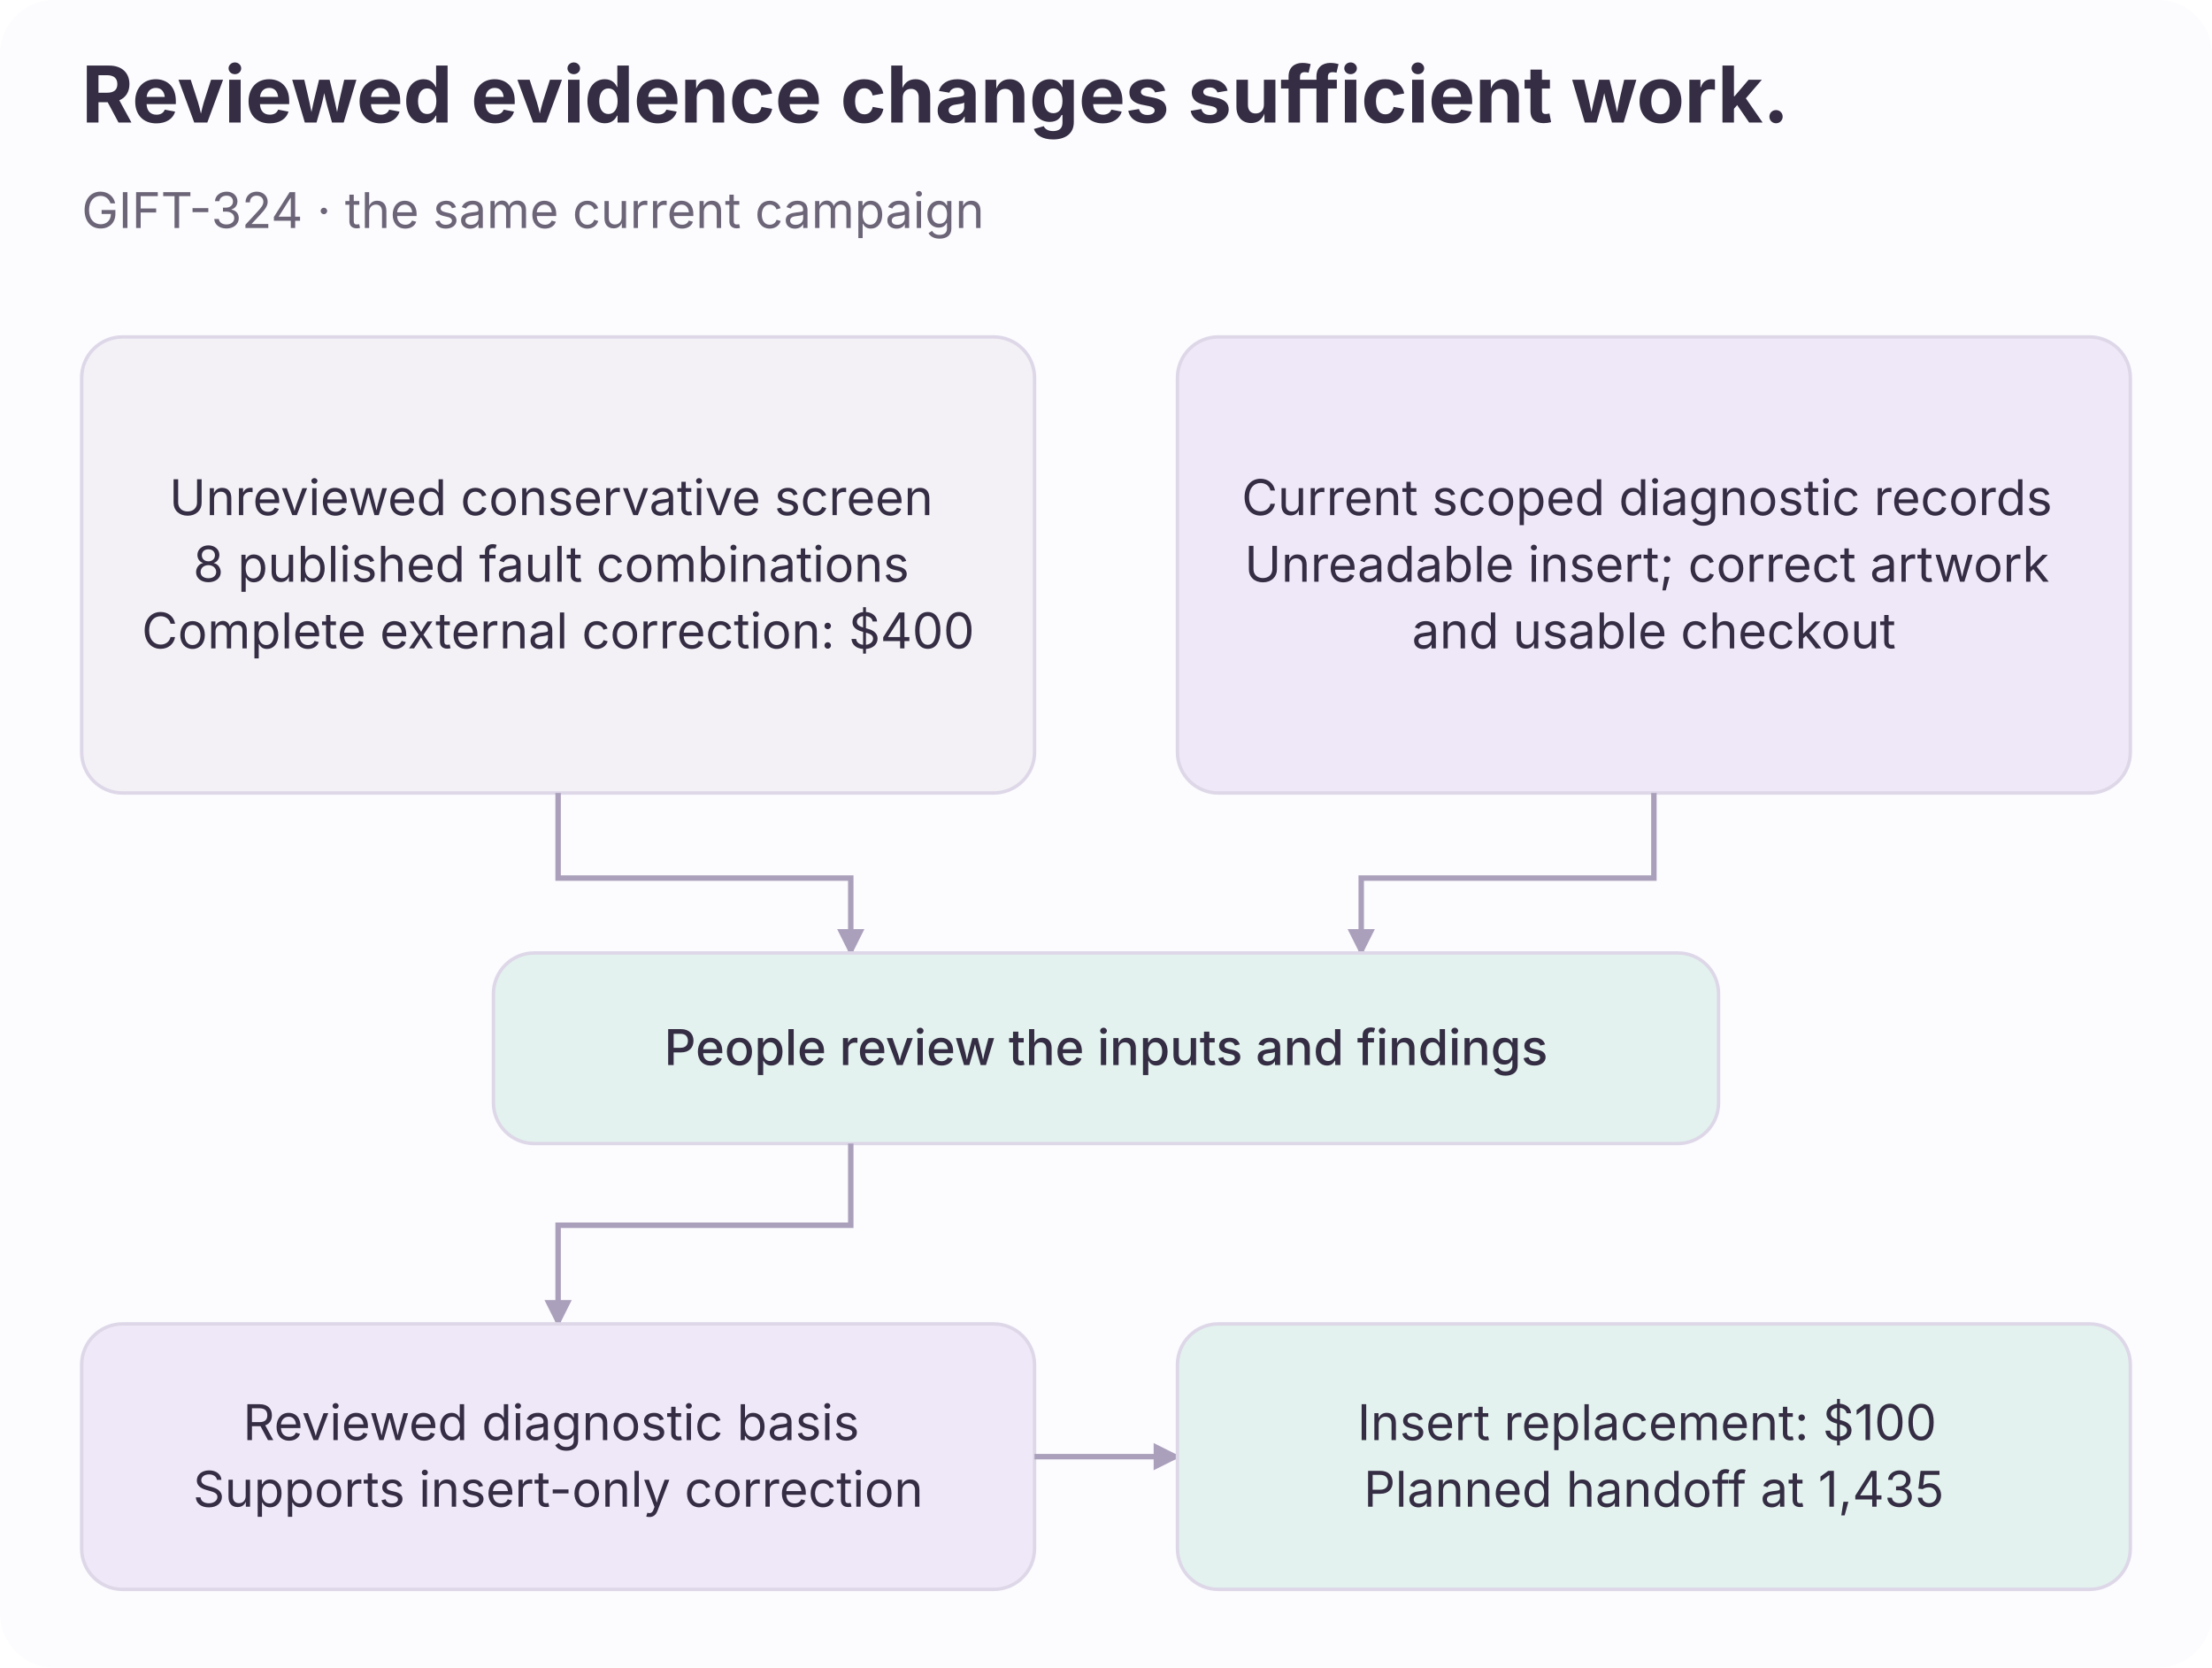
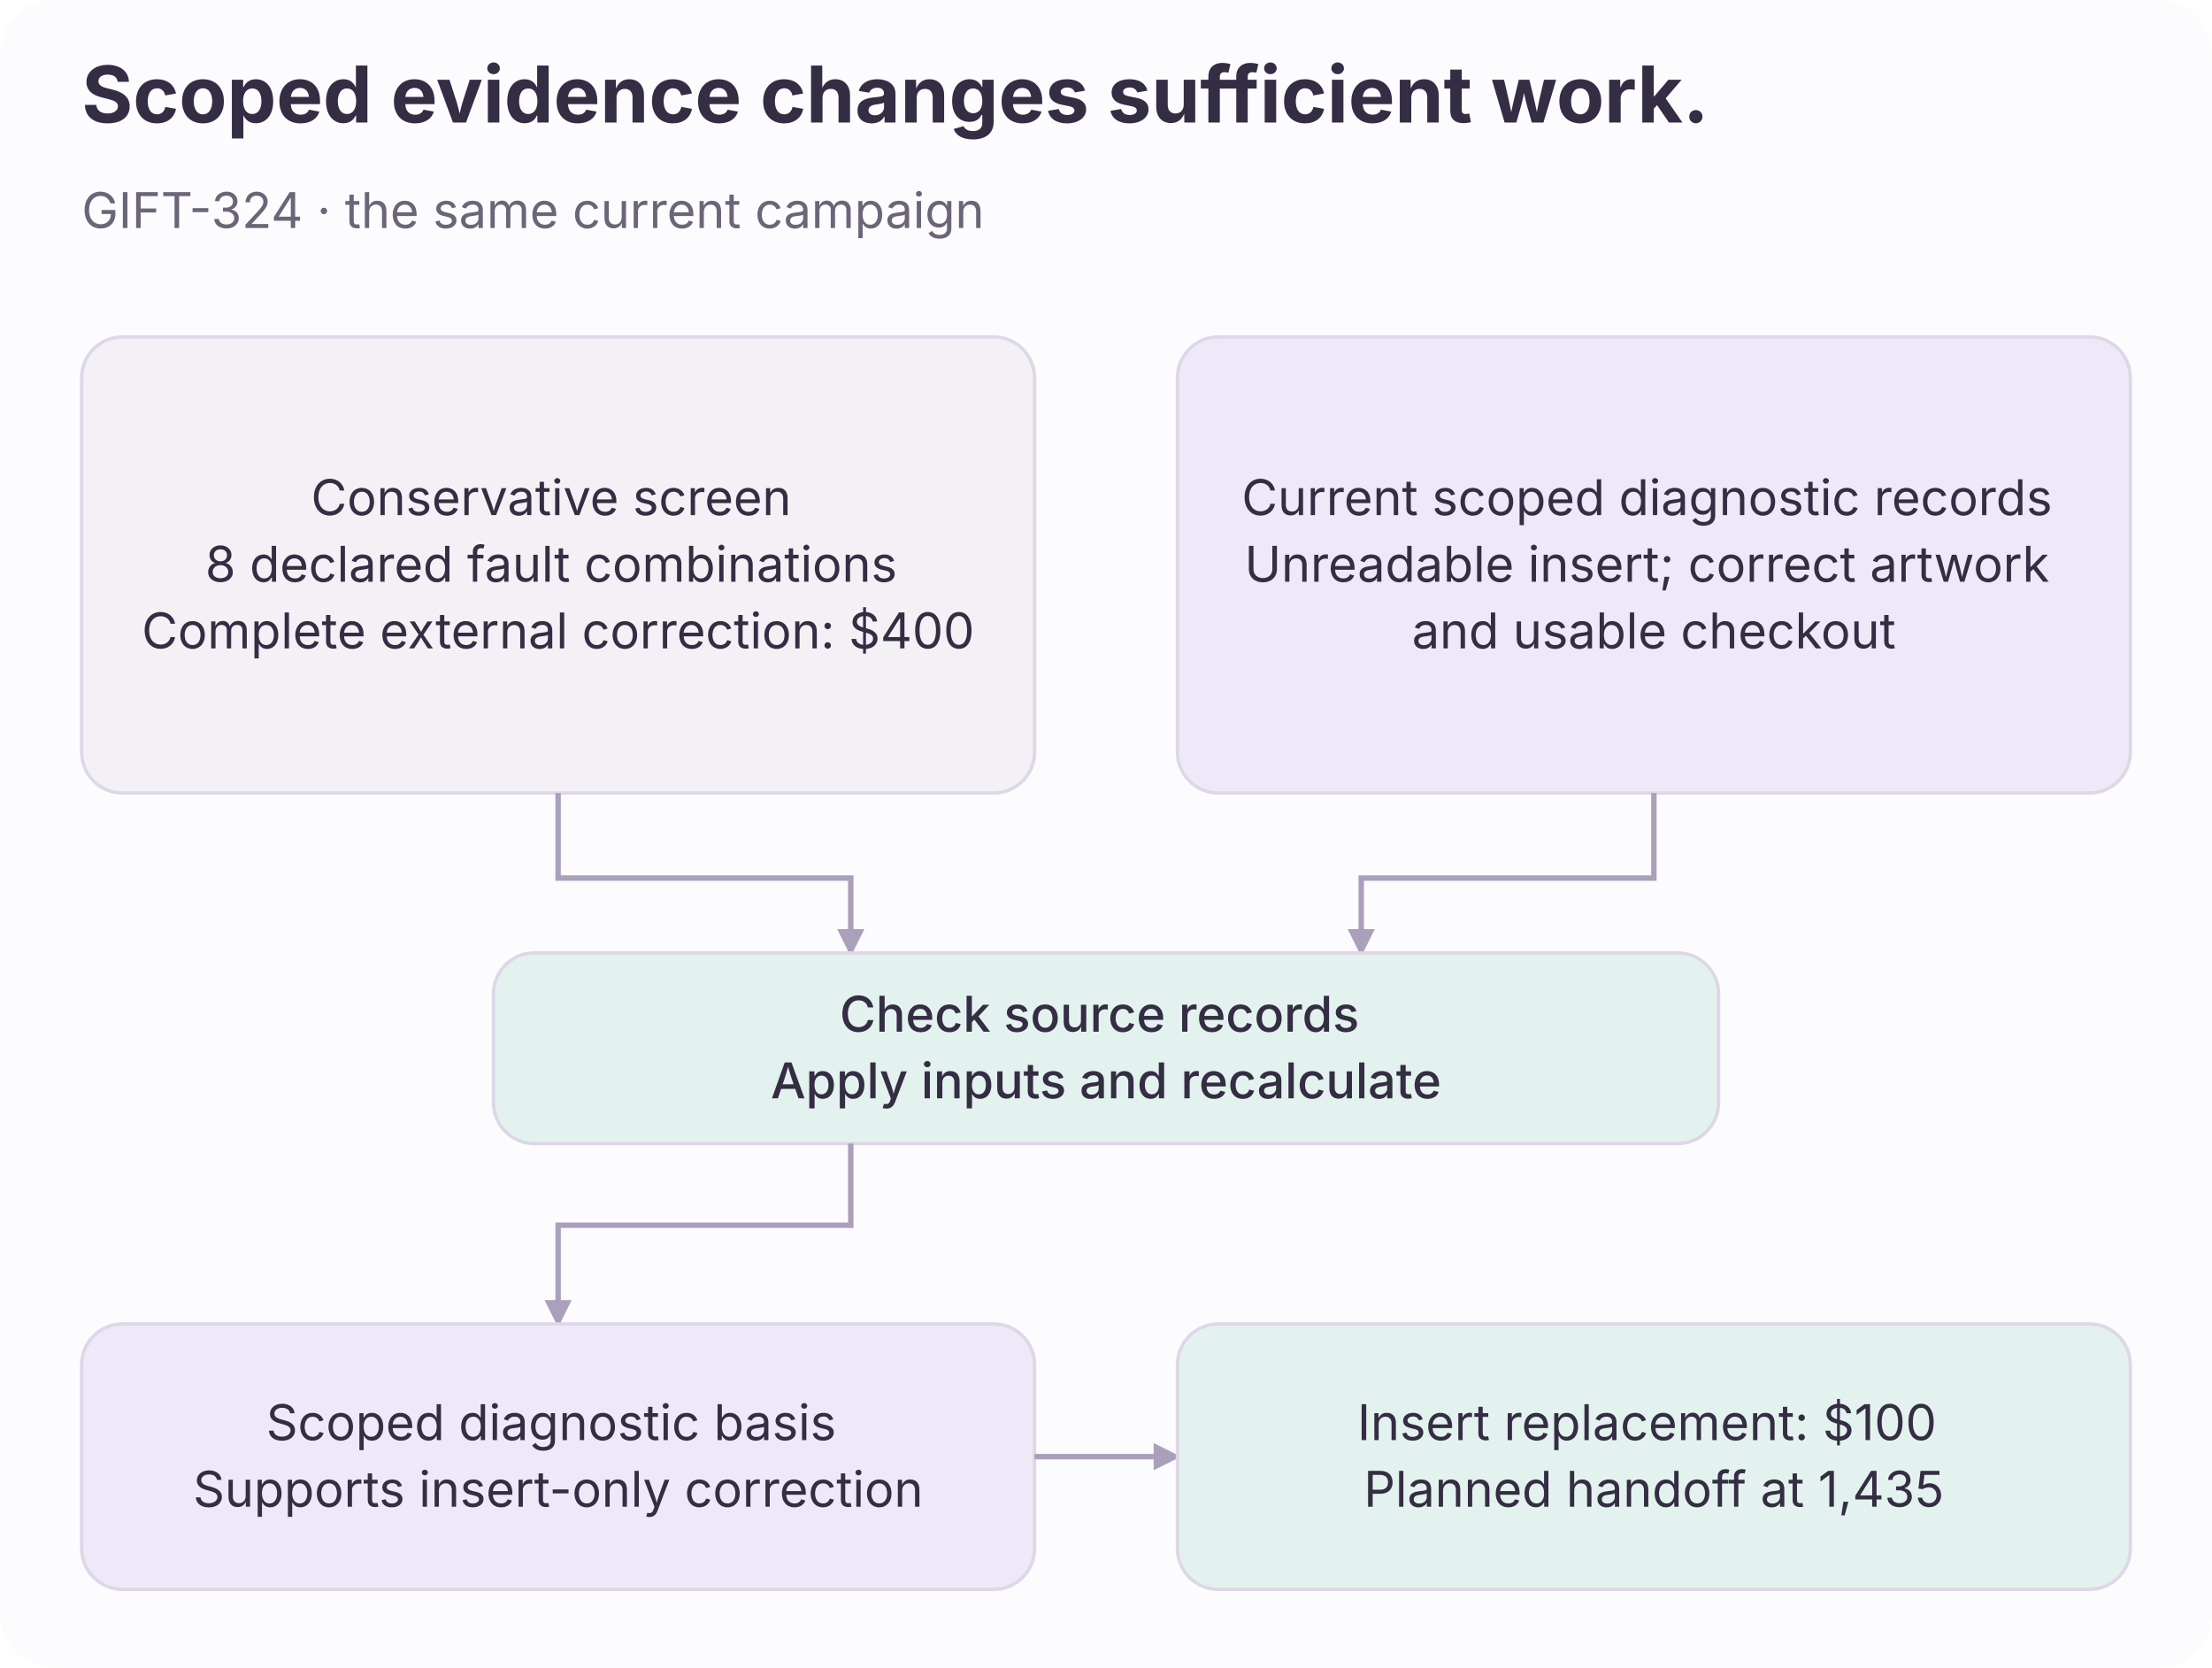
- <svg xmlns="http://www.w3.org/2000/svg" width="650" height="490" viewBox="0 0 650 490" role="img" aria-labelledby="title desc" data-model="gift-kit-decision-maps" data-model-sha256="0b79af3391d7d04e279dbdae75b712dd58f44bef9b3bc9e4b6806a7d9617d740" data-view="evidence-correction" data-variant="desktop">
+ <svg xmlns="http://www.w3.org/2000/svg" width="650" height="490" viewBox="0 0 650 490" role="img" aria-labelledby="title desc" data-model="gift-kit-decision-maps" data-model-sha256="bccc37bcd913521d20fb6c69c5c2e09920d372605ea7cfa925cb97267f3392ac" data-view="evidence-correction" data-variant="desktop">
  <defs>
    <marker id="arrow" viewBox="0 0 8 8" refX="7" refY="4" markerWidth="5" markerHeight="5" orient="auto-start-reverse">
      <path d="M 0 0 L 8 4 L 0 8 Z" fill="#aaa0bb" />
    </marker>
  </defs>
  <g font-family="Inter, ui-sans-serif, system-ui, -apple-system, BlinkMacSystemFont, 'Segoe UI', sans-serif">
    <rect width="650" height="490" rx="16" fill="#fcfbfe" />
    <text x="24" y="36" fill="#342d43" font-size="23" font-weight="650" text-anchor="start">
-       <tspan x="24" dy="0">Reviewed evidence changes sufficient work.</tspan>
+       <tspan x="24" dy="0">Scoped evidence changes sufficient work.</tspan>
    </text>
    <text x="24" y="67" fill="#6c6578" font-size="14.5" font-weight="400" text-anchor="start">
      <tspan x="24" dy="0">GIFT-324 · the same current campaign</tspan>
    </text>
    <g data-node="conservative-screen">
      <rect x="24" y="99" width="280" height="134" rx="12" fill="#f3f1f6" stroke="#ddd7e8" />
      <text x="164" y="151.355" fill="#342d43" font-size="14.5" font-weight="400" text-anchor="middle">
-         <tspan x="164" dy="0">Unreviewed conservative screen</tspan>
-         <tspan x="164" dy="19.575">8 published fault combinations</tspan>
+         <tspan x="164" dy="0">Conservative screen</tspan>
+         <tspan x="164" dy="19.575">8 declared fault combinations</tspan>
        <tspan x="164" dy="19.575">Complete external correction: $400</tspan>
      </text>
    </g>
    <g data-node="diagnostic-records">
      <rect x="346" y="99" width="280" height="134" rx="12" fill="#eee8f8" stroke="#ddd7e8" />
      <text x="486" y="151.355" fill="#342d43" font-size="14.5" font-weight="400" text-anchor="middle">
        <tspan x="486" dy="0">Current scoped diagnostic records</tspan>
        <tspan x="486" dy="19.575">Unreadable insert; correct artwork</tspan>
        <tspan x="486" dy="19.575">and usable checkout</tspan>
      </text>
    </g>
    <g data-edge="screen-requests-review">
      <path d="M 164 233 V 258 H 250 V 280" fill="none" stroke="#aaa0bb" stroke-width="1.6" marker-end="url(#arrow)" />
    </g>
    <g data-edge="records-inform-review">
      <path d="M 486 233 V 258 H 400 V 280" fill="none" stroke="#aaa0bb" stroke-width="1.6" marker-end="url(#arrow)" />
    </g>
    <g data-node="review-records">
      <rect x="145" y="280" width="360" height="56" rx="12" fill="#e3f2ee" stroke="#ddd7e8" />
-       <text x="325" y="312.93" fill="#342d43" font-size="14.5" font-weight="550" text-anchor="middle">
-         <tspan x="325" dy="0">People review the inputs and findings</tspan>
+       <text x="325" y="303.142" fill="#342d43" font-size="14.5" font-weight="550" text-anchor="middle">
+         <tspan x="325" dy="0">Check source records</tspan>
+         <tspan x="325" dy="19.575">Apply inputs and recalculate</tspan>
      </text>
    </g>
    <g data-edge="review-supports-fault">
      <path d="M 250 336 V 360 H 164 V 389" fill="none" stroke="#aaa0bb" stroke-width="1.6" marker-end="url(#arrow)" />
    </g>
    <g data-node="insert-fault">
      <rect x="24" y="389" width="280" height="78" rx="12" fill="#eee8f8" stroke="#ddd7e8" />
      <text x="164" y="423.142" fill="#342d43" font-size="14.5" font-weight="400" text-anchor="middle">
-         <tspan x="164" dy="0">Reviewed diagnostic basis</tspan>
+         <tspan x="164" dy="0">Scoped diagnostic basis</tspan>
        <tspan x="164" dy="19.575">Supports insert-only correction</tspan>
      </text>
    </g>
    <g data-edge="fault-supports-correction">
      <path d="M 304 428 H 346" fill="none" stroke="#aaa0bb" stroke-width="1.6" marker-end="url(#arrow)" />
    </g>
    <g data-node="smaller-correction">
      <rect x="346" y="389" width="280" height="78" rx="12" fill="#e3f2ee" stroke="#ddd7e8" />
      <text x="486" y="423.142" fill="#342d43" font-size="14.5" font-weight="400" text-anchor="middle">
        <tspan x="486" dy="0">Insert replacement: $100</tspan>
        <tspan x="486" dy="19.575">Planned handoff at 1,435</tspan>
      </text>
    </g>
  </g>
</svg>
